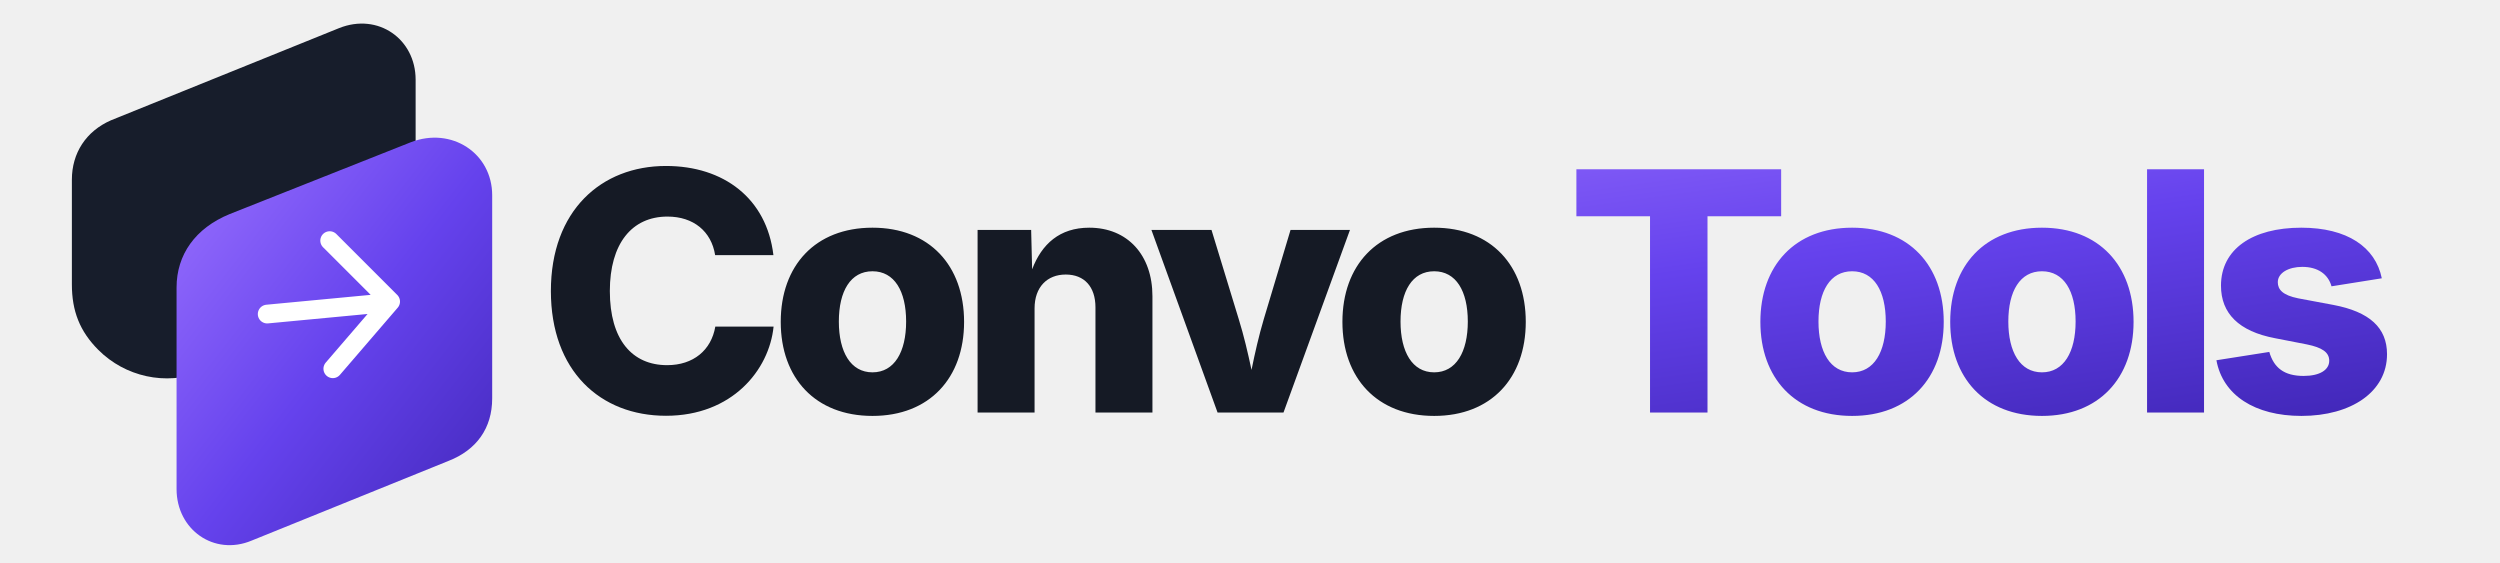
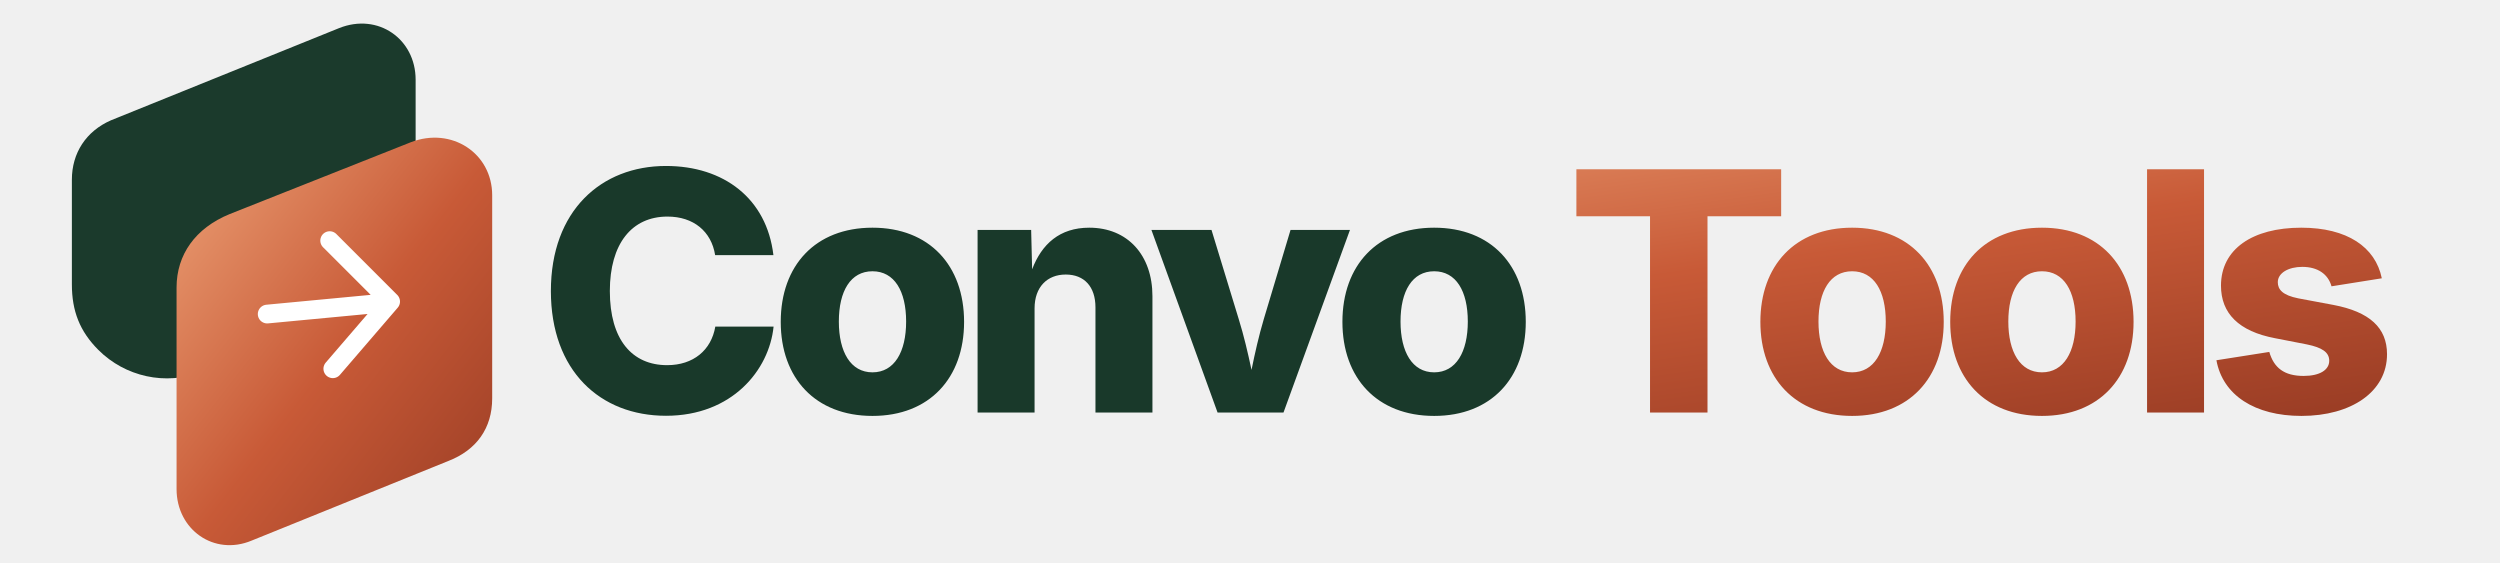
<svg xmlns="http://www.w3.org/2000/svg" viewBox="0 0 1600 360" role="img" aria-labelledby="title desc">
  <defs>
    <linearGradient id="ct-violet" x1="0" y1="0" x2="1" y2="1">
-       <stop offset="0" stop-color="#9b72ff" />
-       <stop offset=".52" stop-color="#6542ed" />
-       <stop offset="1" stop-color="#4127b8" />
+       <stop offset="0" stop-color="#eda277" />
+       <stop offset=".52" stop-color="#c85a37" />
+       <stop offset="1" stop-color="#993c24" />
    </linearGradient>
  </defs>
  <g transform="translate(12 10)">
-     <path d="M34 105c0-17 9-31 25-38L205 8c25-10 49 7 49 33v132l-137 55c-23 9-49 3-66-14-12-12-17-25-17-42V105Z" fill="#171d2b" />
+     <path d="M34 105c0-17 9-31 25-38L205 8c25-10 49 7 49 33v132l-137 55c-23 9-49 3-66-14-12-12-17-25-17-42V105Z" fill="#1b3a2c" />
    <path d="m135 127 116-46c26-10 52 7 52 34v130c0 19-10 33-28 40l-126 51c-24 10-48-7-48-33V174c0-21 12-38 34-47Z" fill="url(#ct-violet)" />
    <path d="m159 191 74-7m-34-40 39 39-37 43" fill="none" stroke="#fff" stroke-width="12" stroke-linecap="round" stroke-linejoin="round" />
  </g>
  <text y="264" font-family="Inter, Arial, Helvetica, sans-serif" font-size="214" font-weight="800" letter-spacing="-11">
-     <tspan x="344" fill="#151a25" textLength="660" lengthAdjust="spacingAndGlyphs">Convo</tspan>
+     <tspan x="344" fill="#19392a" textLength="660" lengthAdjust="spacingAndGlyphs">Convo</tspan>
    <tspan x="1002" fill="url(#ct-violet)" textLength="570" lengthAdjust="spacingAndGlyphs">Tools</tspan>
  </text>
</svg>
